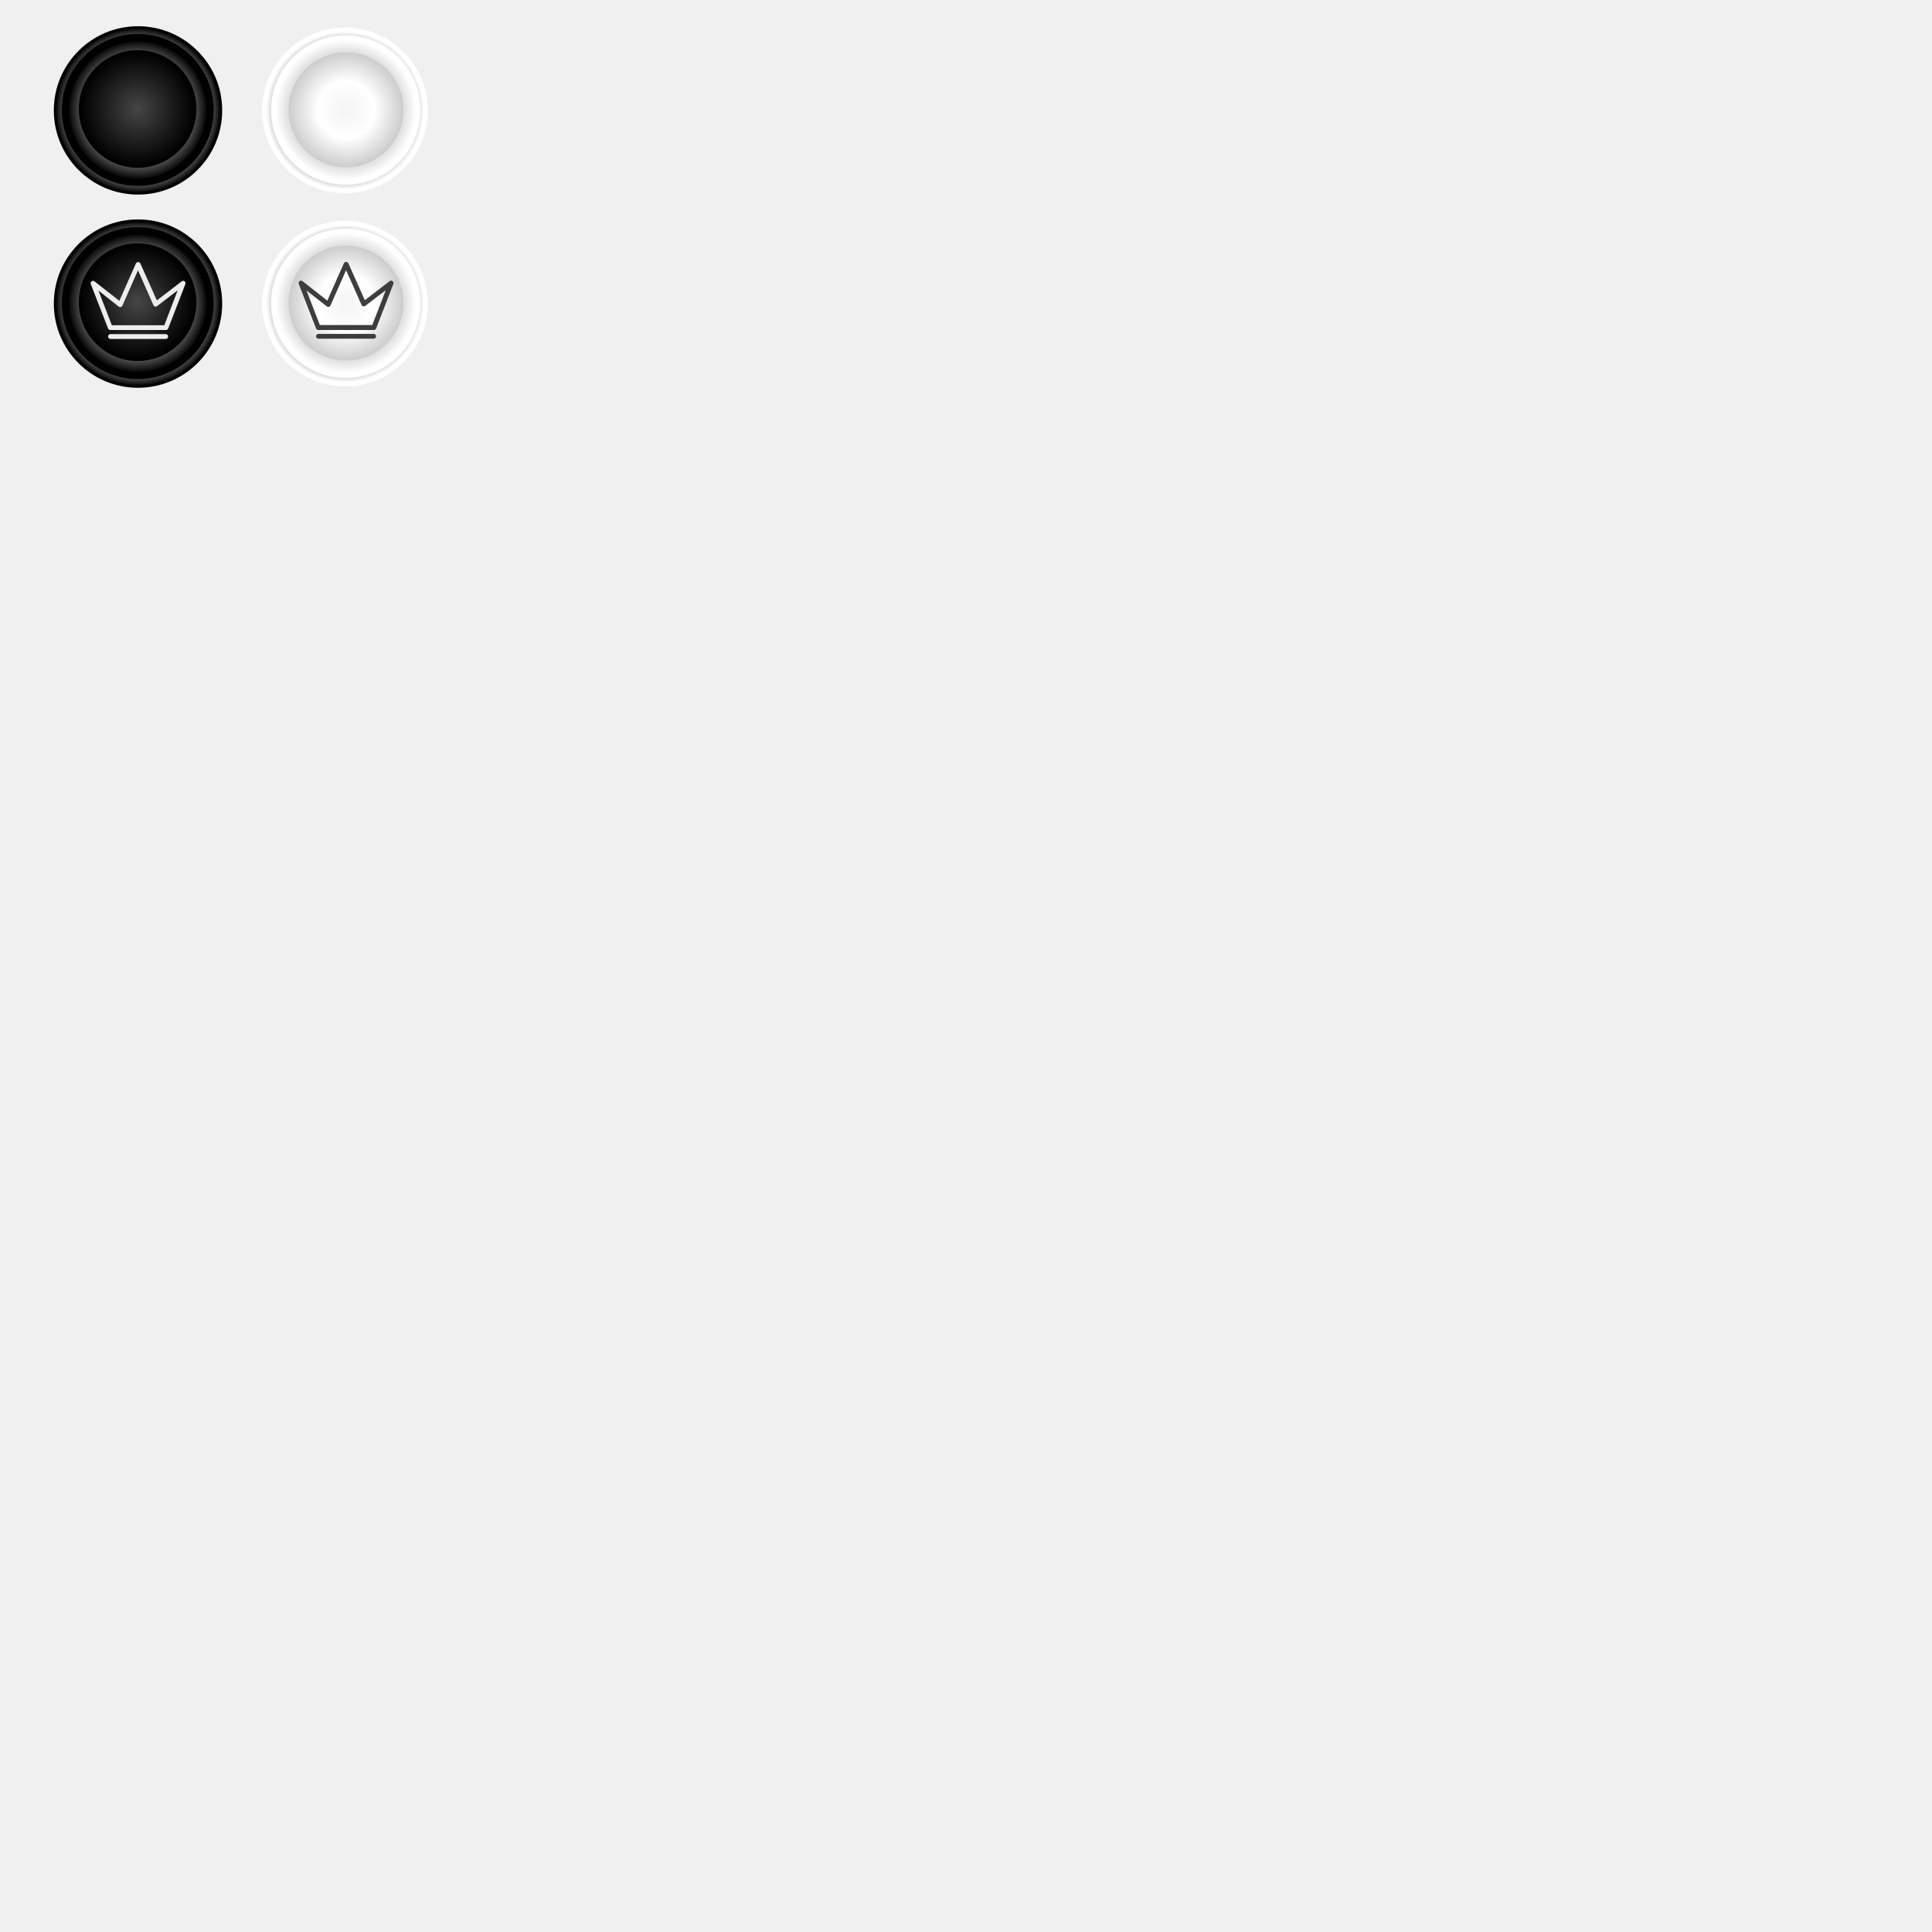
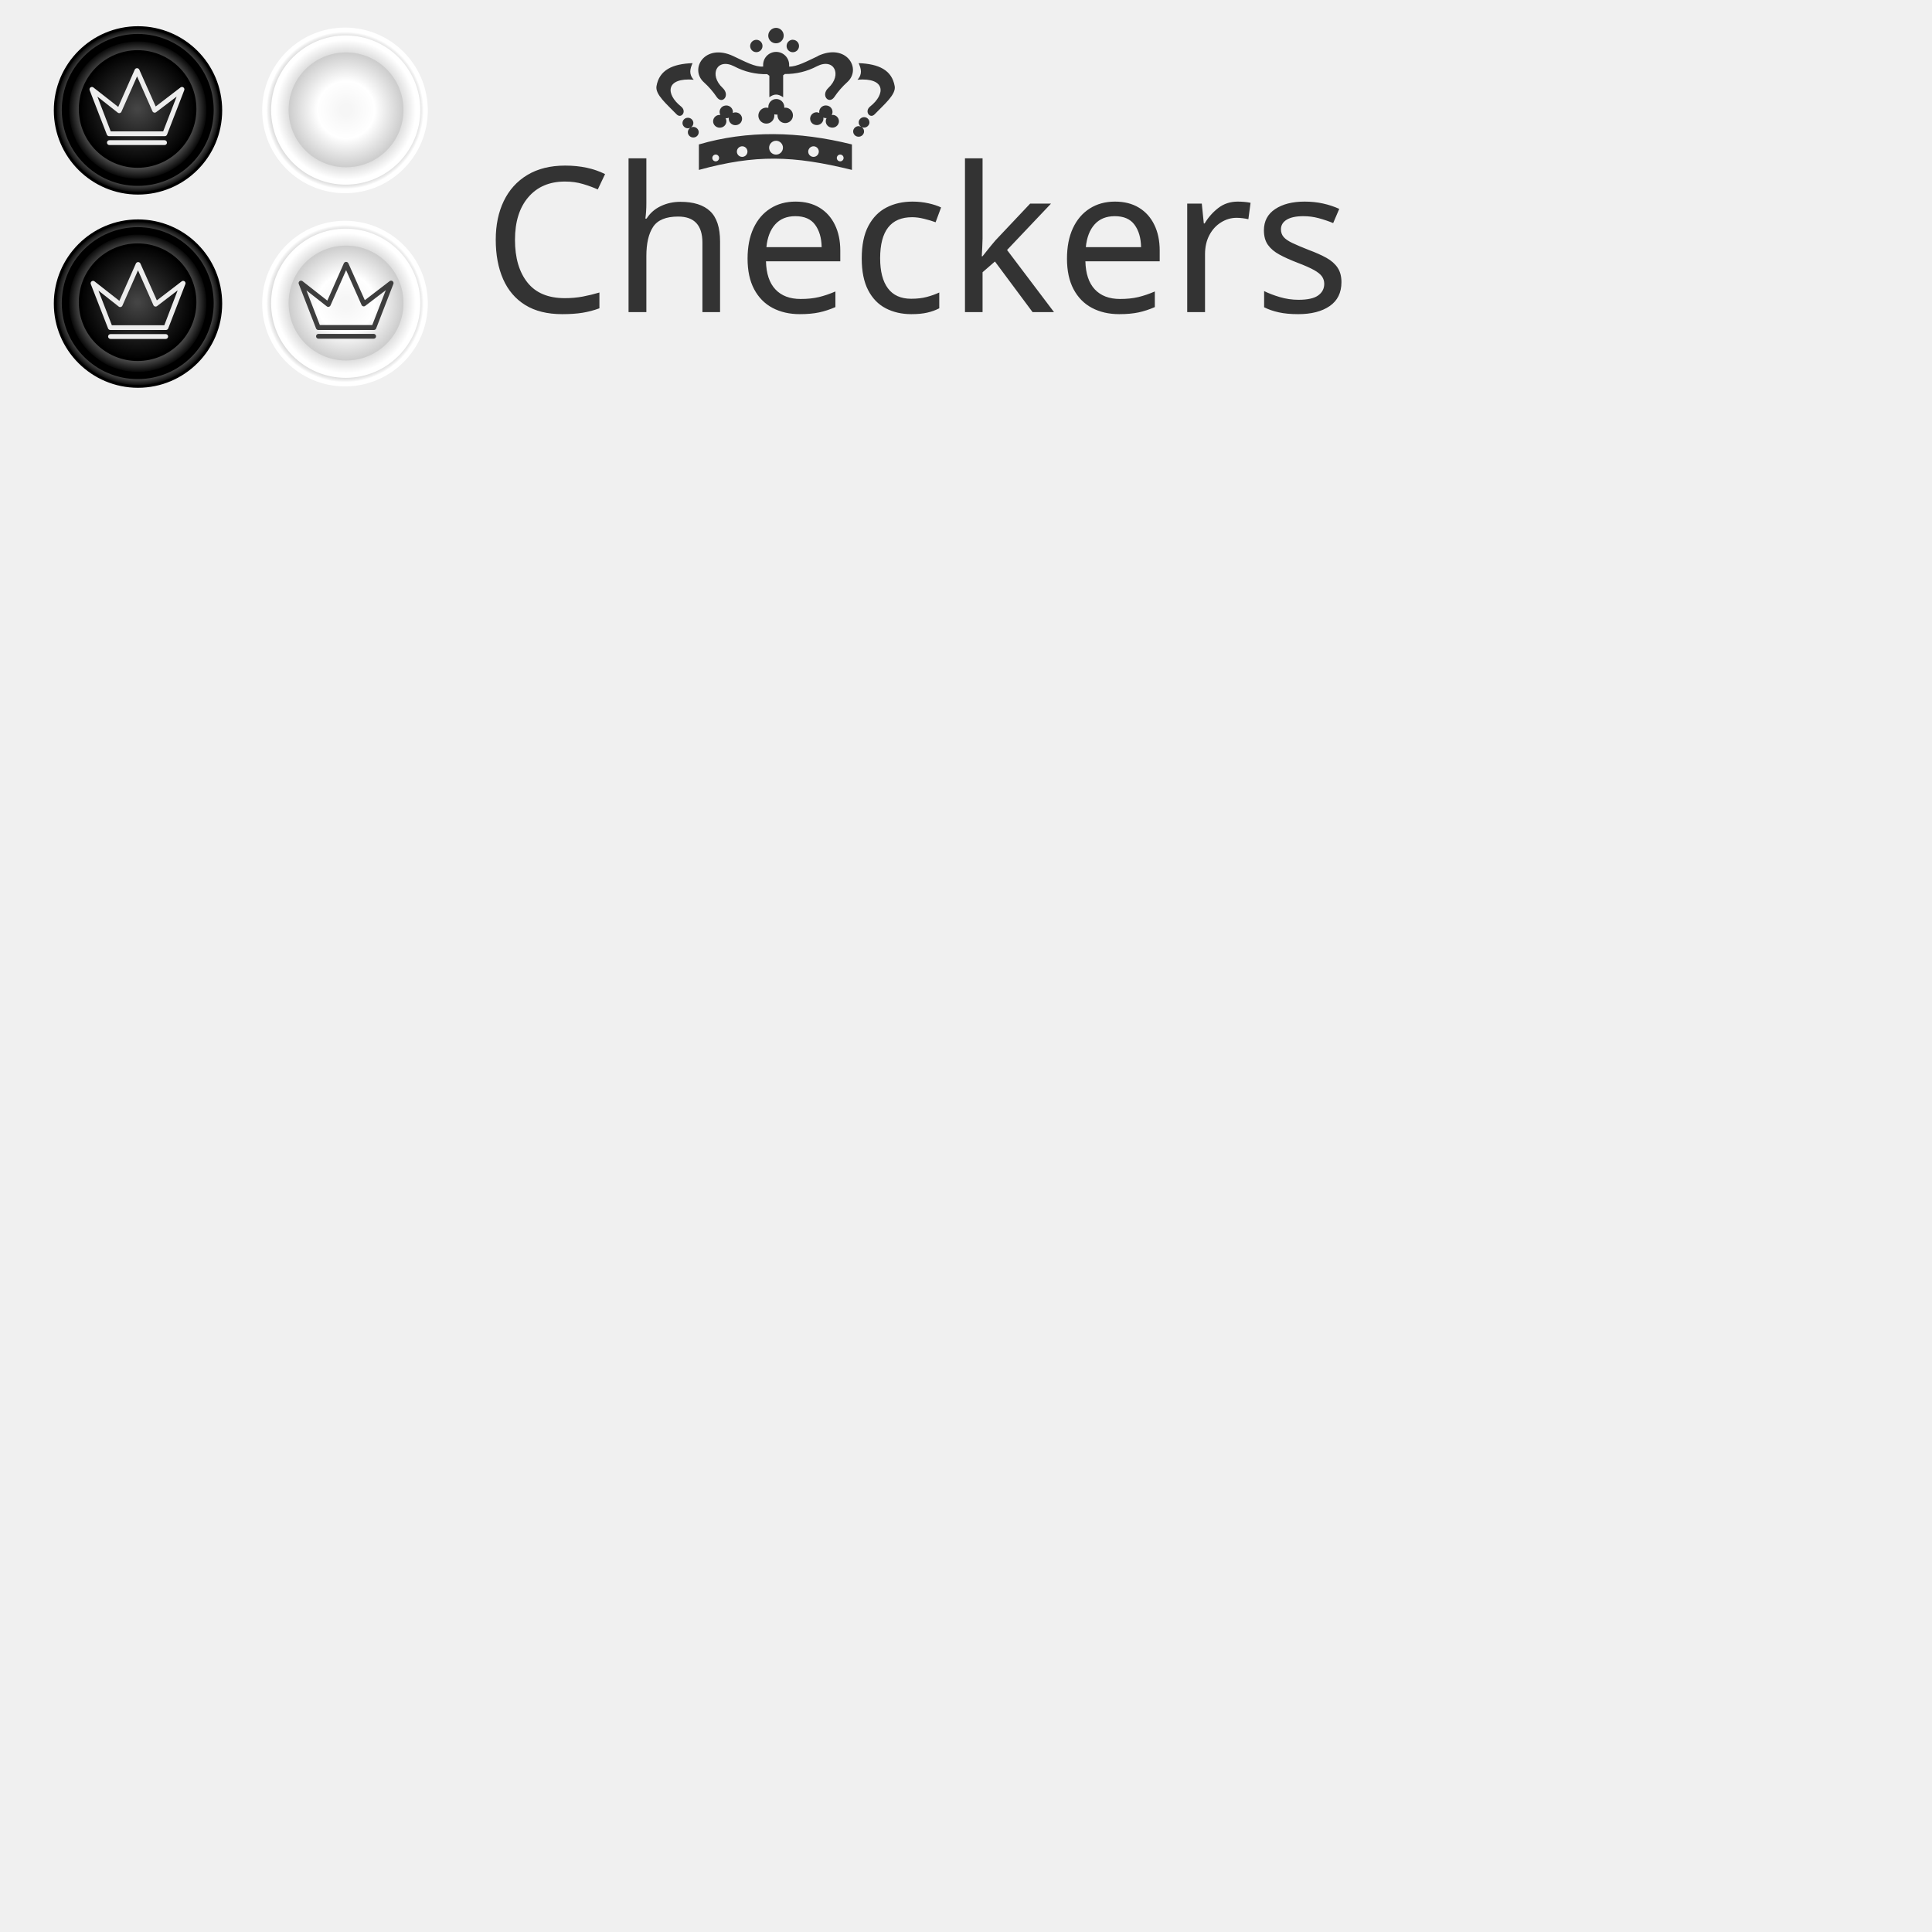
<svg xmlns="http://www.w3.org/2000/svg" xmlns:xlink="http://www.w3.org/1999/xlink" width="700" height="700" viewBox="0 0 700 700">
  <defs>
-     <style>.cls-1,.cls-2,.cls-3,.cls-4,.cls-5,.cls-6,.cls-7{stroke:#000;stroke-miterlimit:10;}.cls-1{fill:url(#Безымянный_градиент_24);}.cls-3{fill:url(#Безымянный_градиент_27);}.cls-4{fill:url(#Безымянный_градиент_31);}.cls-5{fill:url(#Безымянный_градиент_24-2);}.cls-6{fill:url(#Безымянный_градиент_27-2);}.cls-7{fill:url(#Безымянный_градиент_31-2);}.cls-8{fill:#ededed;}.cls-9{fill:url(#Безымянный_градиент_99);}.cls-10{fill:#fff;}.cls-11{fill:url(#Безымянный_градиент_113);}.cls-12{fill:url(#Безымянный_градиент_81);}.cls-13{fill:url(#Безымянный_градиент_99-2);}.cls-14{fill:url(#Безымянный_градиент_113-2);}.cls-15{fill:url(#Безымянный_градиент_81-2);}.cls-16{fill:#3d3d3d;}</style>
+     <style>.cls-1,.cls-2,.cls-3,.cls-4,.cls-6,.cls-7,.cls-8{stroke:#000;stroke-miterlimit:10;}.cls-1{fill:url(#Безымянный_градиент_24);}.cls-3{fill:url(#Безымянный_градиент_27);}.cls-4{fill:url(#Безымянный_градиент_31);}.cls-5{fill:#ededed;}.cls-6{fill:url(#Безымянный_градиент_24-2);}.cls-7{fill:url(#Безымянный_градиент_27-2);}.cls-8{fill:url(#Безымянный_градиент_31-2);}.cls-9{fill:url(#Безымянный_градиент_99);}.cls-10{fill:#fff;}.cls-11{fill:url(#Безымянный_градиент_113);}.cls-12{fill:url(#Безымянный_градиент_81);}.cls-13{fill:url(#Безымянный_градиент_99-2);}.cls-14{fill:url(#Безымянный_градиент_113-2);}.cls-15{fill:url(#Безымянный_градиент_81-2);}.cls-16{fill:#3d3d3d;}.cls-17,.cls-18{fill:#333;}.cls-17{fill-rule:evenodd;}.cls-18{font-size:73.34px;font-family:GoodVibrationsScript, GoodVibrations;}</style>
    <radialGradient id="Безымянный_градиент_24" cx="50" cy="40" r="30" gradientUnits="userSpaceOnUse">
      <stop offset="0.67" stop-color="#fff" />
      <stop offset="1" />
    </radialGradient>
    <radialGradient id="Безымянный_градиент_27" cx="49.91" cy="39.88" r="25.38" gradientUnits="userSpaceOnUse">
      <stop offset="0.4" stop-color="#fff" />
      <stop offset="1" />
    </radialGradient>
    <radialGradient id="Безымянный_градиент_31" cx="49.86" cy="39.49" r="20.81" gradientUnits="userSpaceOnUse">
      <stop offset="0.03" stop-color="#444" />
      <stop offset="1" />
    </radialGradient>
    <radialGradient id="Безымянный_градиент_24-2" cy="110" r="30" xlink:href="#Безымянный_градиент_24" />
    <radialGradient id="Безымянный_градиент_27-2" cx="49.91" cy="109.88" r="25.38" xlink:href="#Безымянный_градиент_27" />
    <radialGradient id="Безымянный_градиент_31-2" cx="49.86" cy="109.49" r="20.81" xlink:href="#Безымянный_градиент_31" />
    <radialGradient id="Безымянный_градиент_99" cx="125" cy="40" r="30" gradientUnits="userSpaceOnUse">
      <stop offset="0.54" stop-color="#ccc" />
      <stop offset="0.66" stop-color="#ccc" />
      <stop offset="0.81" stop-color="#cecece" />
      <stop offset="0.86" stop-color="#d5d5d5" />
      <stop offset="0.9" stop-color="#e0e0e0" />
      <stop offset="0.93" stop-color="#f1f1f1" />
      <stop offset="0.95" stop-color="#fff" />
      <stop offset="0.97" stop-color="#fff" />
    </radialGradient>
    <radialGradient id="Безымянный_градиент_113" cx="125.31" cy="39.8" r="25.38" gradientUnits="userSpaceOnUse">
      <stop offset="0.29" stop-color="gray" />
      <stop offset="1" stop-color="#fff" />
    </radialGradient>
    <radialGradient id="Безымянный_градиент_81" cx="125.38" cy="39.8" r="20.81" gradientUnits="userSpaceOnUse">
      <stop offset="0.1" stop-color="#f6f6f6" />
      <stop offset="0.5" stop-color="#fff" />
      <stop offset="1" stop-color="#ccc" />
    </radialGradient>
    <radialGradient id="Безымянный_градиент_99-2" cy="110" r="30" xlink:href="#Безымянный_градиент_99" />
    <radialGradient id="Безымянный_градиент_113-2" cx="125.31" cy="109.8" r="25.38" xlink:href="#Безымянный_градиент_113" />
    <radialGradient id="Безымянный_градиент_81-2" cx="125.38" cy="109.8" r="20.81" xlink:href="#Безымянный_градиент_81" />
  </defs>
  <g id="Слой_14" data-name="Слой 14">
    <circle class="cls-1" cx="50" cy="40" r="30" />
    <circle class="cls-2" cx="49.91" cy="39.83" r="27.03" />
    <circle class="cls-3" cx="49.91" cy="39.88" r="25.38" />
    <circle class="cls-4" cx="49.86" cy="39.49" r="20.81" />
  </g>
+   <g id="Слой_10" data-name="Слой 10">
+     <path class="cls-5" d="M66.46,31.68a.87.87,0,0,0-1.05,0l-9,6.9L50.44,25.18a.91.91,0,0,0-1.6,0l-6,13.56-9-7.05a.87.87,0,0,0-1.35,1l6.23,16.09a.87.87,0,0,0,.81.56H59.71a.87.87,0,0,0,.81-.56l6.23-16.09A.87.87,0,0,0,66.46,31.68ZM59.12,47.6h-19L35.29,35l7.34,5.78A.88.88,0,0,0,44,40.47l5.66-12.79,5.58,12.62a.88.88,0,0,0,.58.49.87.87,0,0,0,.75-.15L64,35Zm1.38,4.08a.87.87,0,0,1-.87.87h-20a.87.87,0,0,1,0-1.75h20A.87.87,0,0,1,60.49,51.68Z" />
+   </g>
  <g id="Слой_13" data-name="Слой 13">
-     <circle class="cls-5" cx="50" cy="110" r="30" />
+     <circle class="cls-6" cx="50" cy="110" r="30" />
    <circle class="cls-2" cx="49.91" cy="109.83" r="27.03" />
-     <circle class="cls-6" cx="49.91" cy="109.88" r="25.38" />
-     <circle class="cls-7" cx="49.86" cy="109.49" r="20.81" />
-     <path class="cls-8" d="M66.88,101.94a.87.87,0,0,0-1.05,0l-9,6.9L50.85,95.44a.91.91,0,0,0-1.6,0l-6,13.56-9-7.05a.87.87,0,0,0-1.35,1L39.16,119a.87.87,0,0,0,.81.56H60.13a.87.87,0,0,0,.81-.56l6.23-16.09A.87.87,0,0,0,66.88,101.94Zm-7.35,15.91h-19l-4.86-12.56,7.34,5.78a.88.88,0,0,0,1.34-.33L50,97.94l5.58,12.62a.88.88,0,0,0,.58.49.87.87,0,0,0,.75-.15l7.46-5.7Zm1.38,4.08a.87.87,0,0,1-.87.87h-20a.87.87,0,0,1,0-1.75H60A.87.87,0,0,1,60.91,121.93Z" />
+     <circle class="cls-7" cx="49.91" cy="109.88" r="25.38" />
+     <circle class="cls-8" cx="49.86" cy="109.49" r="20.81" />
+     <path class="cls-5" d="M66.88,101.94a.87.87,0,0,0-1.05,0l-9,6.9L50.85,95.44a.91.91,0,0,0-1.6,0l-6,13.56-9-7.05a.87.87,0,0,0-1.35,1L39.16,119a.87.87,0,0,0,.81.56H60.13a.87.87,0,0,0,.81-.56l6.23-16.09A.87.87,0,0,0,66.88,101.94Zm-7.35,15.91h-19l-4.86-12.56,7.34,5.78a.88.88,0,0,0,1.34-.33L50,97.94l5.58,12.62a.88.88,0,0,0,.58.49.87.87,0,0,0,.75-.15l7.46-5.7Zm1.38,4.08a.87.87,0,0,1-.87.87h-20a.87.87,0,0,1,0-1.75H60A.87.87,0,0,1,60.91,121.93Z" />
  </g>
  <g id="Слой_6" data-name="Слой 6">
    <circle class="cls-9" cx="125" cy="40" r="30" />
  </g>
  <g id="Слой_7" data-name="Слой 7">
    <circle class="cls-10" cx="125.26" cy="39.87" r="27.03" />
  </g>
  <g id="Слой_8" data-name="Слой 8">
    <circle class="cls-11" cx="125.31" cy="39.8" r="25.38" />
  </g>
  <g id="Слой_9" data-name="Слой 9">
    <circle class="cls-12" cx="125.38" cy="39.8" r="20.81" />
  </g>
  <g id="Слой_12" data-name="Слой 12">
    <circle class="cls-13" cx="125" cy="110" r="30" />
    <circle class="cls-10" cx="125.26" cy="109.87" r="27.03" />
    <circle class="cls-14" cx="125.31" cy="109.8" r="25.38" />
    <circle class="cls-15" cx="125.38" cy="109.8" r="20.81" />
    <path class="cls-16" d="M142.23,101.86a.87.87,0,0,0-1.05,0l-9,6.9L126.2,95.36a.91.91,0,0,0-1.6,0l-6,13.56-9-7.05a.87.87,0,0,0-1.35,1L114.51,119a.87.87,0,0,0,.81.56h20.16a.87.87,0,0,0,.81-.56l6.23-16.09A.87.87,0,0,0,142.23,101.86Zm-7.35,15.91h-19l-4.86-12.56L118.4,111a.88.88,0,0,0,1.34-.33l5.66-12.79L131,110.49a.88.88,0,0,0,.58.49.87.87,0,0,0,.75-.15l7.46-5.7Zm1.38,4.08a.87.87,0,0,1-.87.87h-20a.87.87,0,0,1,0-1.75h20A.87.87,0,0,1,136.26,121.86Z" />
  </g>
+   <g id="Слой_16" data-name="Слой 16">
+     <path class="cls-17" d="M253.22,52.33c17.51-5.13,36.05-4.82,55.45,0v9.23c-21.4-5.27-34.92-5.6-55.45,0V52.33ZM304.46,56a1.23,1.23,0,1,1-1.27,1.23A1.25,1.25,0,0,1,304.46,56Zm-45.11,0a1.23,1.23,0,1,1-1.27,1.23A1.25,1.25,0,0,1,259.35,56Zm9.63-3a1.92,1.92,0,1,1-2,1.92,1.95,1.95,0,0,1,2-1.92Zm25.85,0a1.92,1.92,0,1,1-2,1.92,1.95,1.95,0,0,1,2-1.92Zm-13.58-2a2.51,2.51,0,1,1-2.59,2.51A2.55,2.55,0,0,1,281.25,51Zm15.09-30.67c-4.05,1.9-7.6,3.85-10.42,3.8a4.08,4.08,0,0,0,0-.62,4.71,4.71,0,0,0-9.42,0,4.3,4.3,0,0,0,0,.6c-2.88.25-6.57-1.79-10.81-3.78-10.28-4.83-16,4.61-10.68,9.46a29.29,29.29,0,0,1,4.7,5.41c1.94,2.76,5-.6,2.13-3.33-5.12-4.79-2.06-11,4.14-7.85a24.27,24.27,0,0,0,12,2.85,5.11,5.11,0,0,0,.77.56v7.8c1.75-1.25,3.06-1.31,5,0V27.28a4.73,4.73,0,0,0,.62-.47A24.12,24.12,0,0,0,296,24c6.19-3.14,9.26,3.06,4.14,7.85-2.9,2.72.19,6.09,2.13,3.33A29.54,29.54,0,0,1,307,29.74c5.36-4.85-.4-14.29-10.68-9.46Zm27.83,10.94c-1-5.94-5.85-8.13-13.07-8.39.9,2,1.45,4-.42,6,10.22-.84,10.23,5.21,4.62,9.68-2.26,1.79-.11,4.61,1.59,2.86,3.53-3.65,7.78-7.16,7.28-10.17Zm-86.32,0c1-5.94,5.85-8.13,13.08-8.39-.9,2-1.45,4,.42,6-10.23-.84-10.24,5.21-4.62,9.68,2.26,1.79.11,4.61-1.59,2.86-3.53-3.65-7.78-7.16-7.28-10.17Zm73.62,14.51a1.92,1.92,0,0,1,.51.16,1.9,1.9,0,0,1-.84-1.9,2,2,0,0,1,2.28-1.57A1.93,1.93,0,0,1,315,44.63a2,2,0,0,1-2.28,1.57,2,2,0,0,1-.51-.16,1.89,1.89,0,0,1,.83,1.9,2,2,0,0,1-2.28,1.57,1.93,1.93,0,0,1-1.62-2.21,2,2,0,0,1,2.28-1.57Zm-60.6.22a1.91,1.91,0,0,0-.51.16,1.9,1.9,0,0,0,.84-1.9,2,2,0,0,0-2.28-1.57,1.92,1.92,0,0,0-1.62,2.21,2,2,0,0,0,2.27,1.57,2.14,2.14,0,0,0,.51-.15,1.89,1.89,0,0,0-.84,1.9,2,2,0,0,0,2.28,1.57,1.93,1.93,0,0,0,1.62-2.21,2,2,0,0,0-2.28-1.57Zm9.53-4.34a2.33,2.33,0,0,0-2,2.67,2.4,2.4,0,0,0,2.76,1.9,2.33,2.33,0,0,0,2-2.68,2.26,2.26,0,0,0-.26-.73,2.38,2.38,0,0,0,.6,0,2.41,2.41,0,0,0,.58-.17,2.17,2.17,0,0,0,0,.77,2.39,2.39,0,0,0,2.76,1.9,2.33,2.33,0,0,0,2-2.67,2.39,2.39,0,0,0-2.76-1.9,2.62,2.62,0,0,0-.57.17,2.27,2.27,0,0,0,0-.77,2.4,2.4,0,0,0-2.76-1.9,2.33,2.33,0,0,0-2,2.67,2.24,2.24,0,0,0,.26.73,2.65,2.65,0,0,0-.6,0Zm35.87-.92a2.61,2.61,0,0,1,.58.17,2.17,2.17,0,0,1,0-.77,2.39,2.39,0,0,1,2.76-1.9,2.33,2.33,0,0,1,2,2.67,2.21,2.21,0,0,1-.27.73,2.66,2.66,0,0,1,.6,0,2.33,2.33,0,0,1,2,2.67,2.39,2.39,0,0,1-2.76,1.9,2.3,2.3,0,0,1-1.7-3.41,2.44,2.44,0,0,1-1.17-.19,2.24,2.24,0,0,1,0,.77,2.39,2.39,0,0,1-2.76,1.9,2.33,2.33,0,0,1-2-2.67,2.39,2.39,0,0,1,2.76-1.9ZM284.59,39a2.8,2.8,0,1,1-2.89,2.8,2.11,2.11,0,0,1,0-.28,3.19,3.19,0,0,1-.47,0,3,3,0,0,1-.68-.08,2.75,2.75,0,0,1,0,.32A2.89,2.89,0,1,1,277.7,39a2.93,2.93,0,0,1,.68.08c0-.11,0-.21,0-.32a2.89,2.89,0,0,1,5.78,0c0,.09,0,.19,0,.28a3,3,0,0,1,.47,0Zm2.68-24.58A2.25,2.25,0,1,1,285,16.63a2.28,2.28,0,0,1,2.32-2.24Zm-13.17,0a2.24,2.24,0,1,1-2.31,2.24,2.29,2.29,0,0,1,2.31-2.24Zm7.14-4.33a2.8,2.8,0,1,1-2.89,2.8,2.85,2.85,0,0,1,2.89-2.8Z" />
+     <text class="cls-18" transform="translate(175.15 113.09)">Checkers</text>
+   </g>
</svg>
